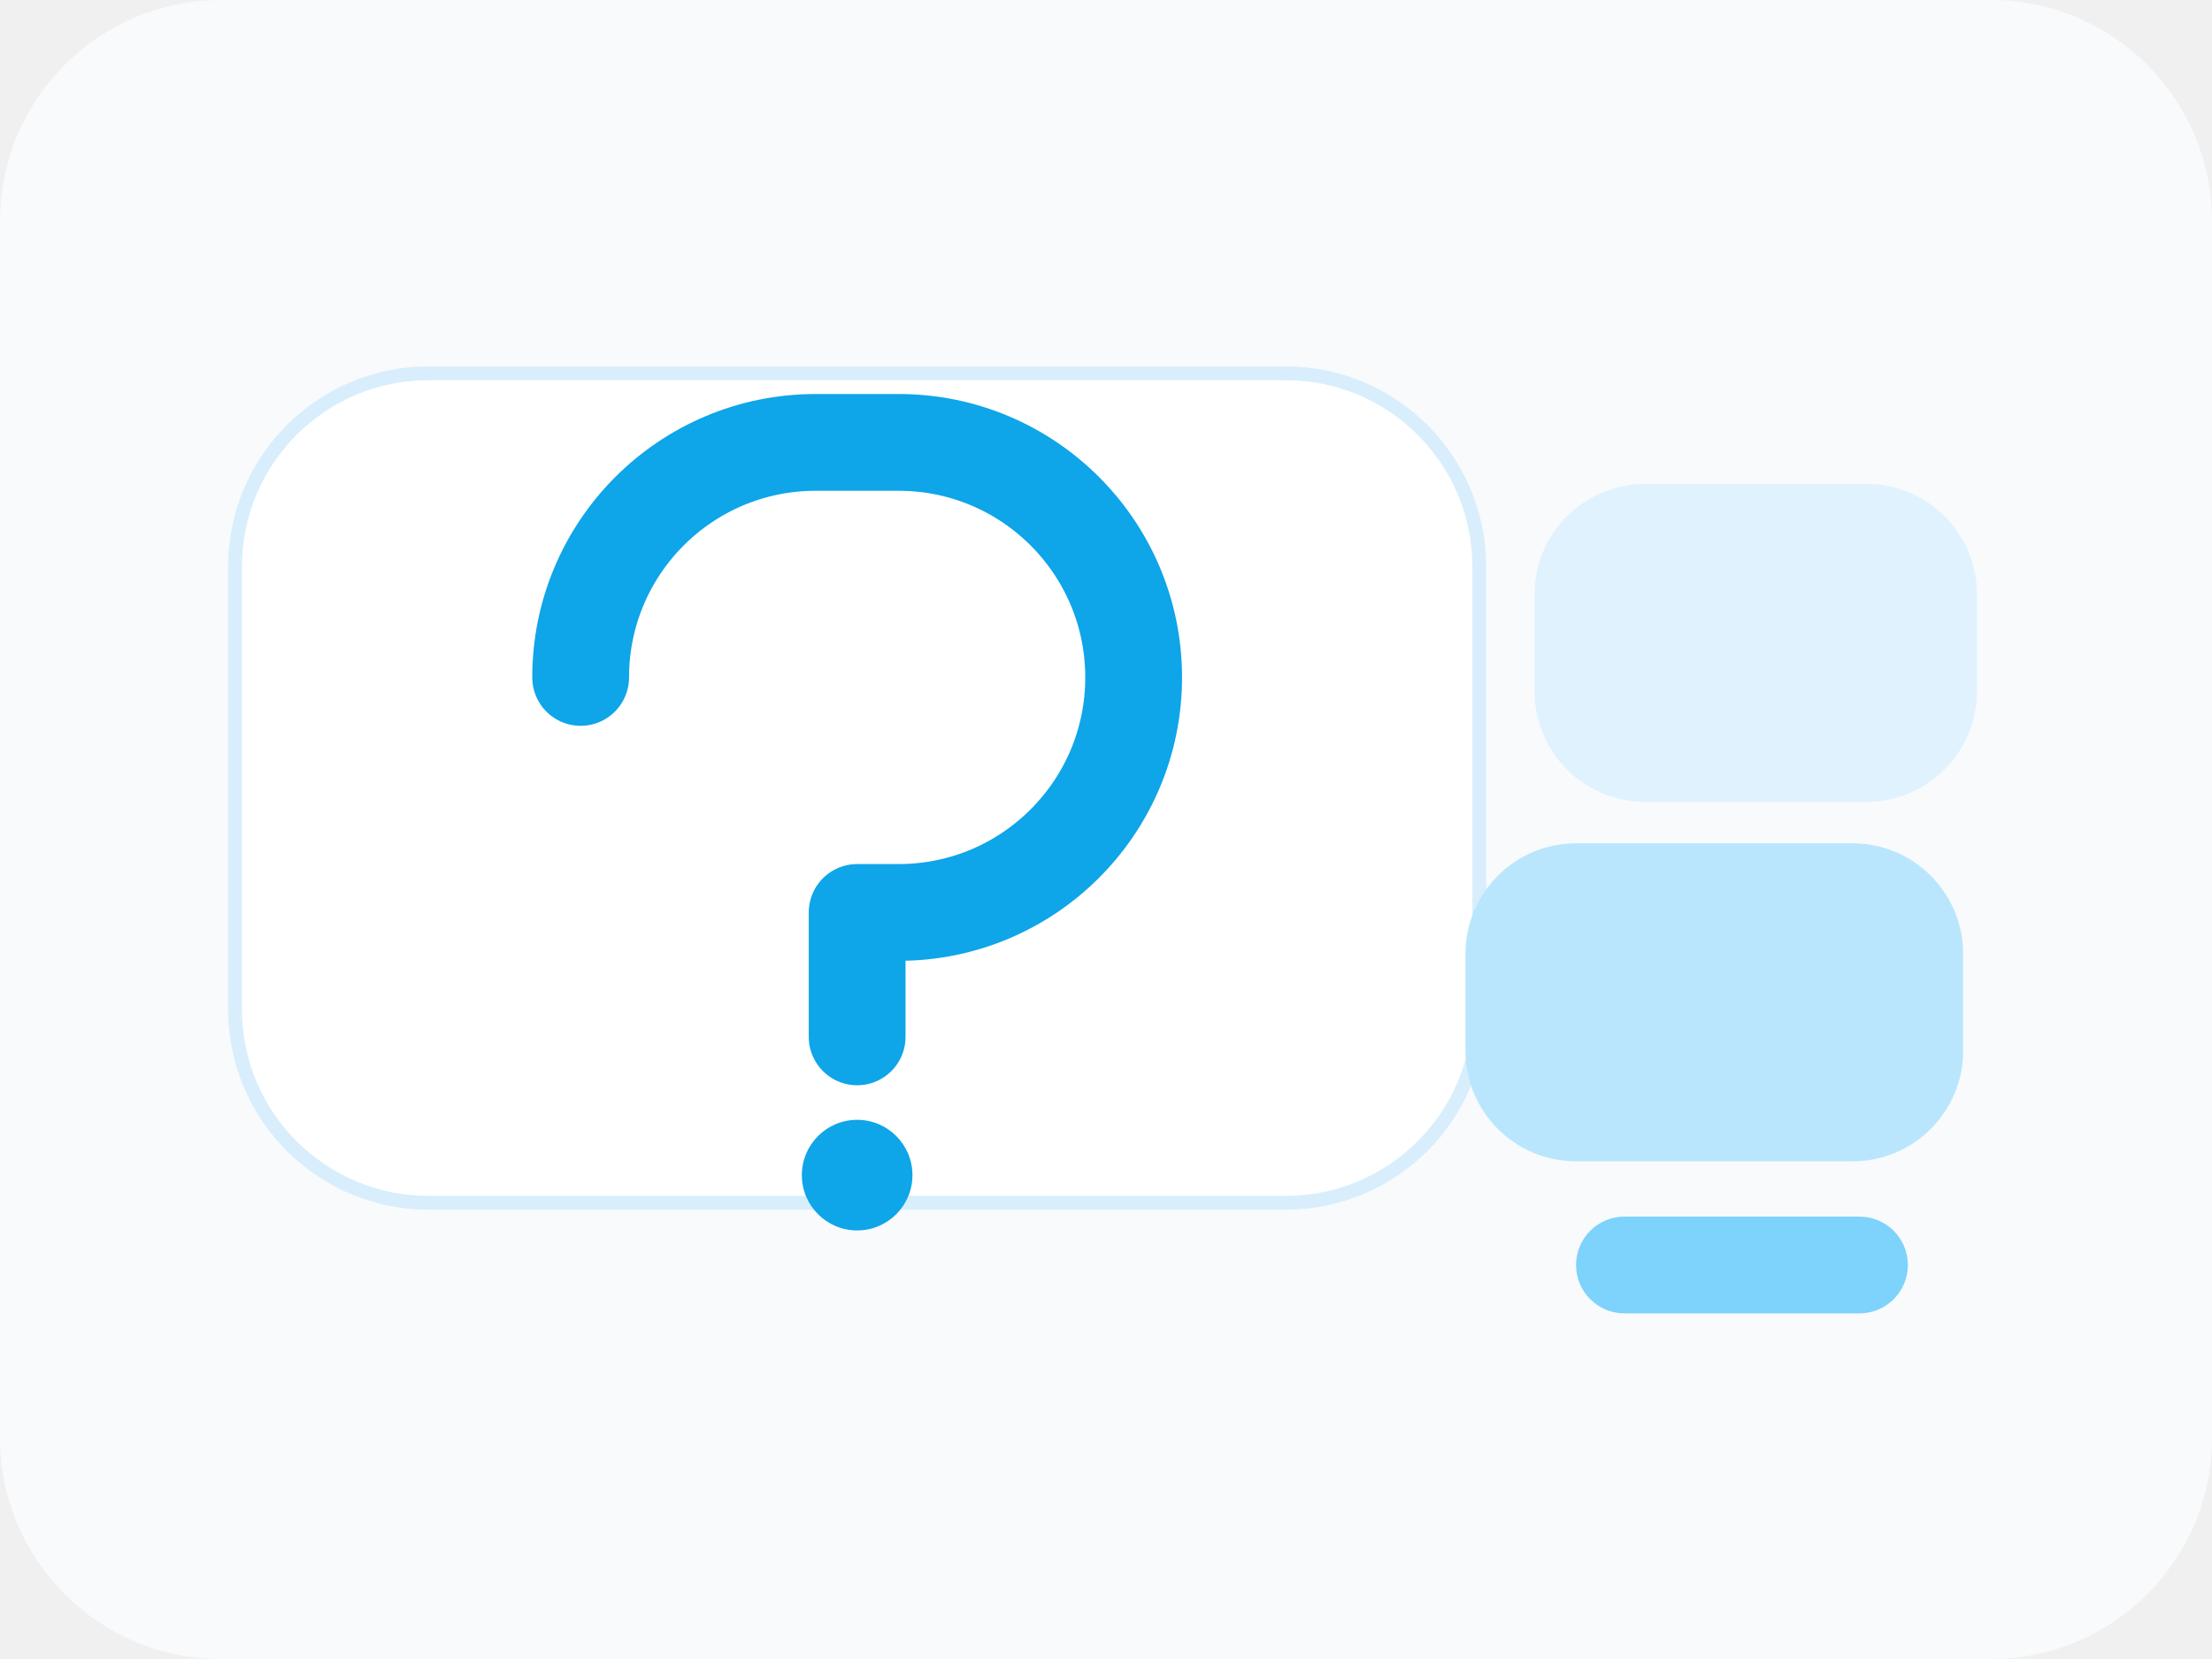
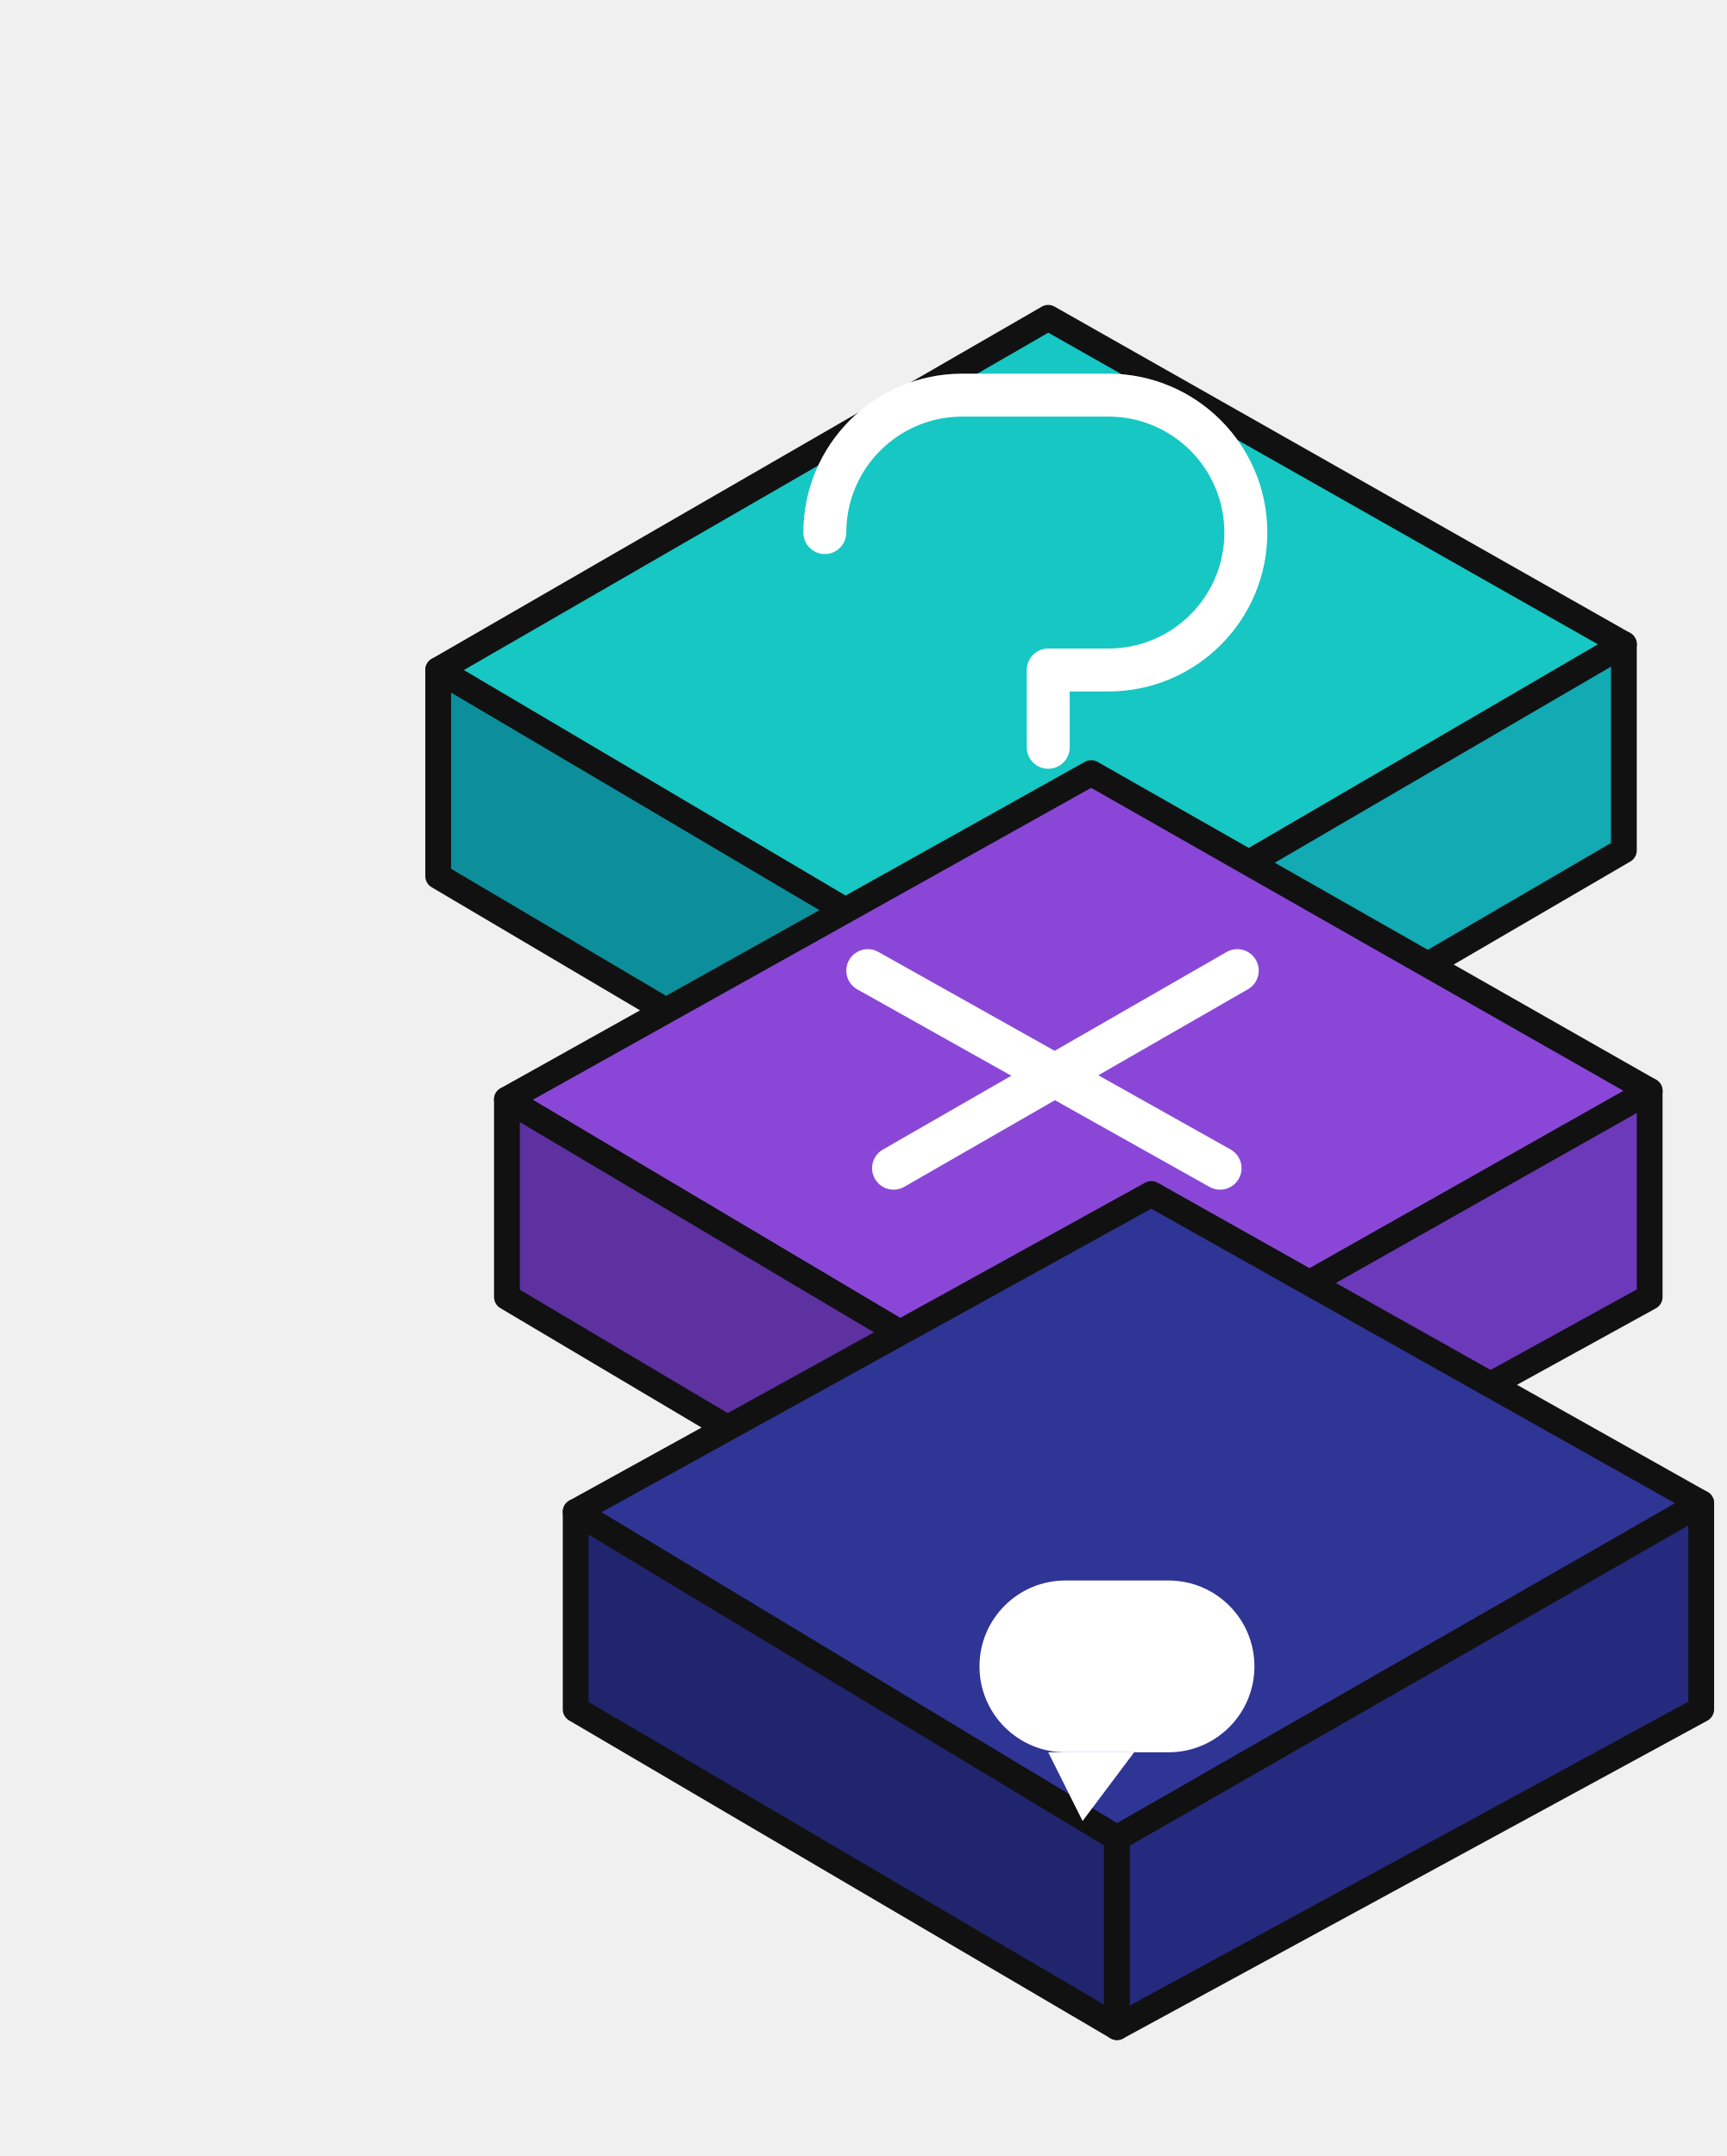
- <svg xmlns="http://www.w3.org/2000/svg" width="320" height="240" viewBox="0 0 320 240" fill="none">
-   <rect width="320" height="240" rx="32" fill="#F8FAFC" />
-   <rect x="34" y="54" width="180" height="120" rx="28" fill="#FFFFFF" stroke="#D8EEFC" stroke-width="2" />
-   <path d="M84 98C84 79.222 99.222 64 118 64H130C148.778 64 164 79.222 164 98C164 116.778 148.778 132 130 132H124V150" stroke="#0EA5E9" stroke-width="14" stroke-linecap="round" stroke-linejoin="round" />
-   <circle cx="124" cy="170" r="8" fill="#0EA5E9" />
-   <rect x="222" y="70" width="64" height="46" rx="16" fill="#E0F2FE" />
-   <rect x="212" y="122" width="72" height="46" rx="16" fill="#BAE6FD" />
-   <rect x="228" y="176" width="48" height="14" rx="7" fill="#7DD3FC" />
+ <svg xmlns="http://www.w3.org/2000/svg" width="201" height="251" viewBox="0 0 201 251" fill="none">
+   <g transform="translate(18 18)">
+     <path d="M33 60L104 19L171 57L99 99L33 60Z" fill="#16C7C3" stroke="#111111" stroke-width="3" stroke-linejoin="round" />
+     <path d="M33 60V84L99 123V99L33 60Z" fill="#0C8F9A" stroke="#111111" stroke-width="3" stroke-linejoin="round" />
+     <path d="M99 99V123L171 81V57L99 99Z" fill="#12AAB3" stroke="#111111" stroke-width="3" stroke-linejoin="round" />
+     <path d="M78 44C78 35.163 85.163 28 94 28H111C119.837 28 127 35.163 127 44C127 52.837 119.837 60 111 60H104V69" stroke="white" stroke-width="5" stroke-linecap="round" stroke-linejoin="round" />
+     <circle cx="104" cy="79" r="3.8" fill="white" />
+     <path d="M41 110L109 72L174 109L105 148L41 110Z" fill="#8A47D7" stroke="#111111" stroke-width="3" stroke-linejoin="round" />
+     <path d="M41 110V133L105 171V148L41 110Z" fill="#5D31A0" stroke="#111111" stroke-width="3" stroke-linejoin="round" />
+     <path d="M105 148V171L174 133V109L105 148Z" fill="#6D39BB" stroke="#111111" stroke-width="3" stroke-linejoin="round" />
+     <path d="M83 95L124 118" stroke="white" stroke-width="5" stroke-linecap="round" />
+     <path d="M126 95L86 118" stroke="white" stroke-width="5" stroke-linecap="round" />
+     <path d="M49 158L116 121L180 157L112 196L49 158Z" fill="#2F3595" stroke="#111111" stroke-width="3" stroke-linejoin="round" />
+     <path d="M49 158V181L112 218V196L49 158Z" fill="#21256E" stroke="#111111" stroke-width="3" stroke-linejoin="round" />
+     <path d="M112 196V218L180 181V157L112 196Z" fill="#252A7E" stroke="#111111" stroke-width="3" stroke-linejoin="round" />
+     <rect x="96" y="166" width="32" height="20" rx="10" fill="white" />
+     <path d="M104 186L108 194L114 186" fill="white" />
+   </g>
</svg>
